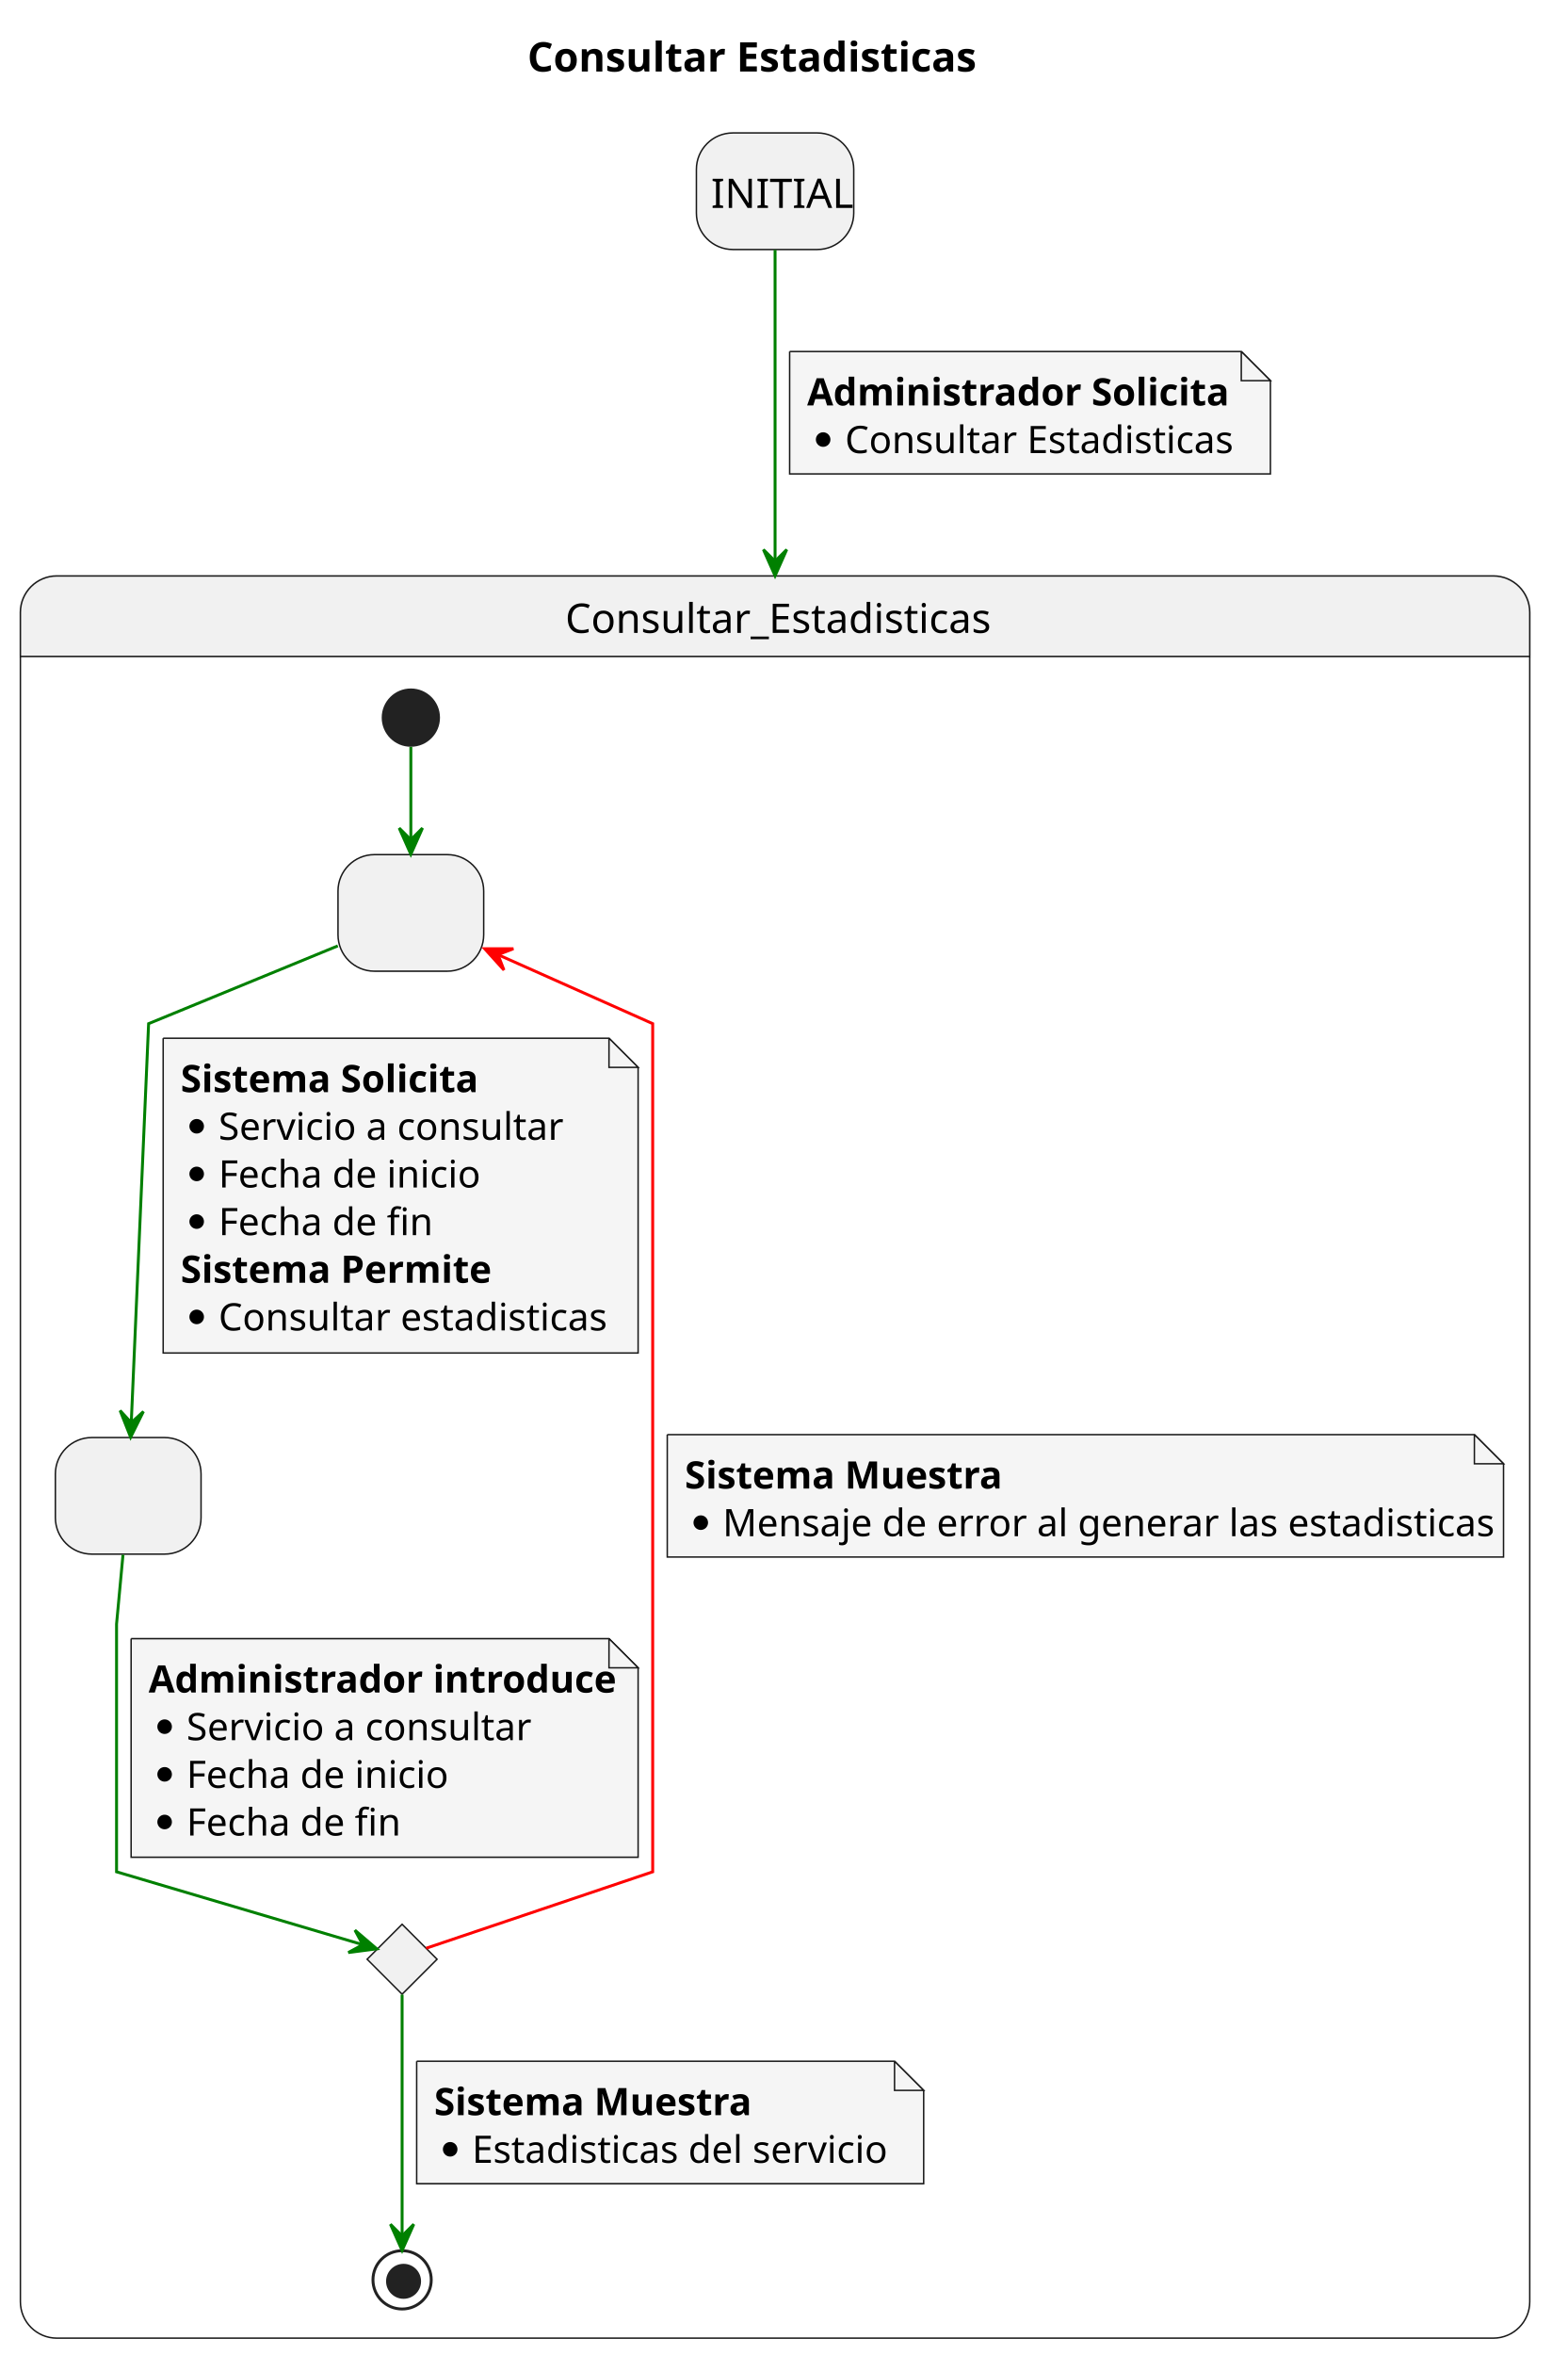
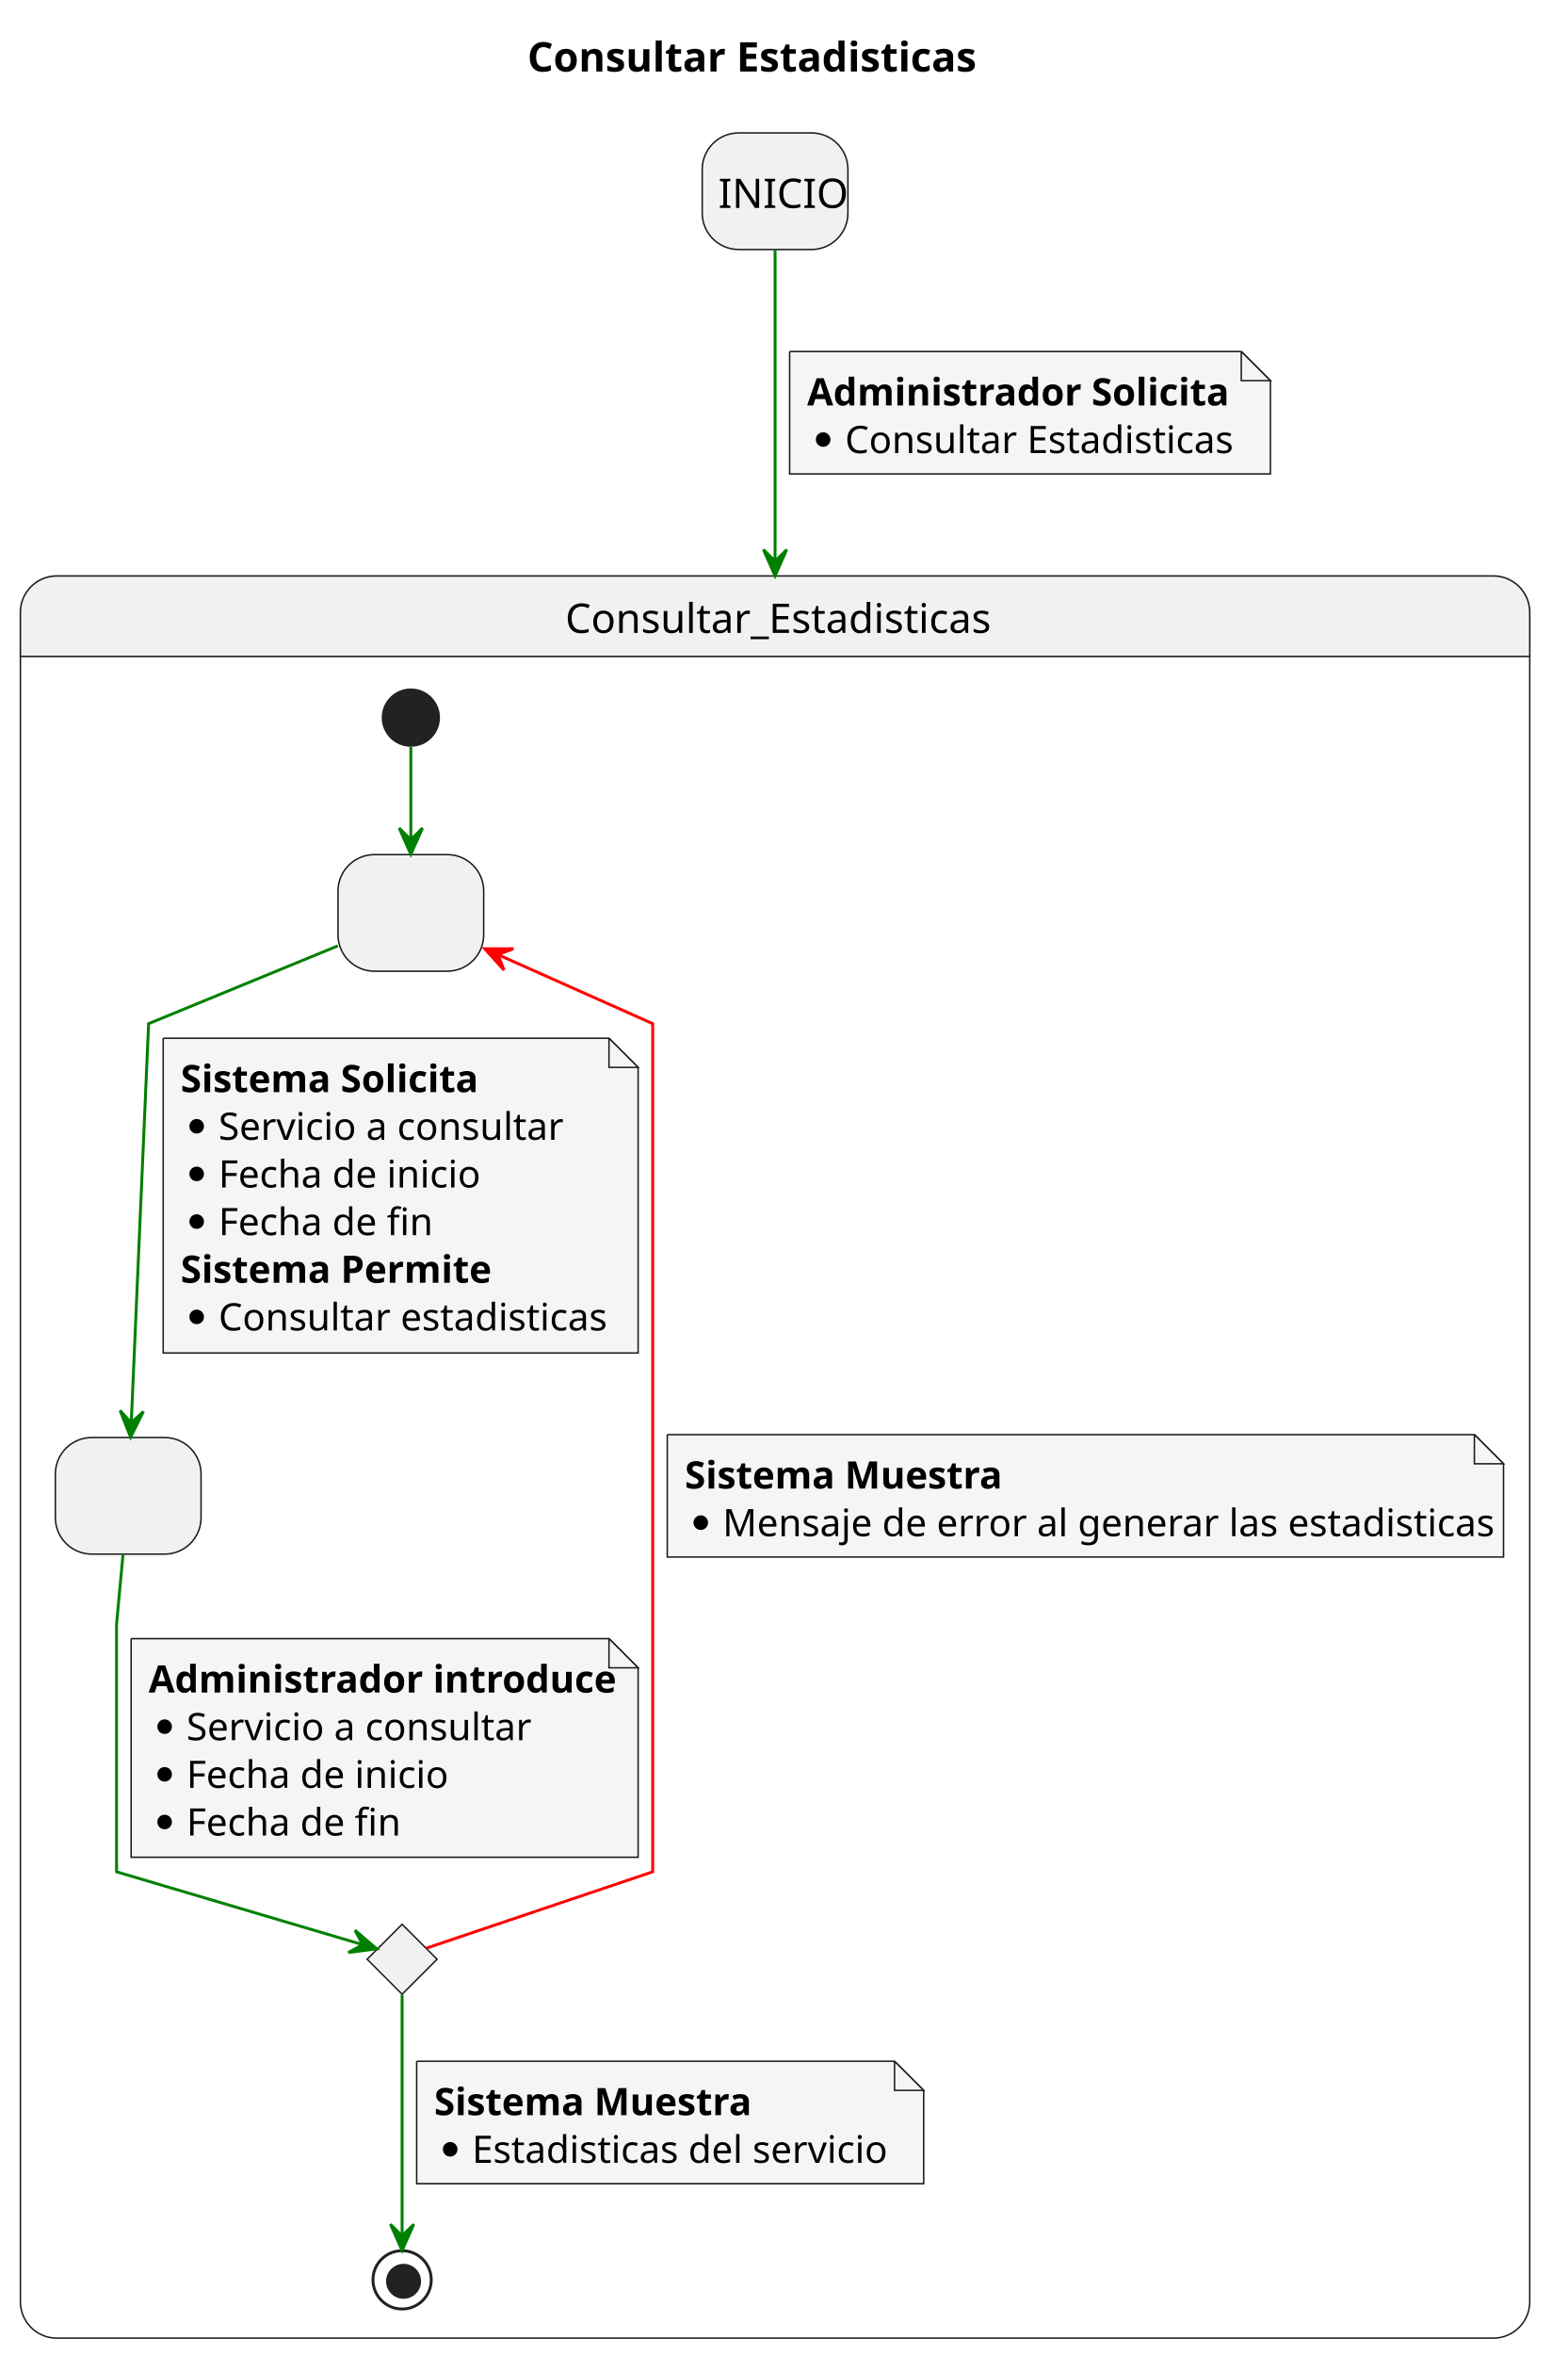
<svg xmlns="http://www.w3.org/2000/svg" contentStyleType="text/css" height="808px" preserveAspectRatio="none" style="width:538px;height:808px;background:#FFFFFF;" version="1.1" viewBox="0 0 538 808" width="538px" zoomAndPan="magnify">
  <defs />
  <g>
    <rect fill="none" height="27.609" id="_title" style="stroke:none;stroke-width:1.0;" width="166" x="176" y="5" />
    <text fill="#000000" font-family="sans-serif" font-size="14" font-weight="bold" lengthAdjust="spacing" textLength="156" x="181" y="24.533">Consultar Estadisticas</text>
-     <rect fill="#F1F1F1" height="40" rx="12.5" ry="12.5" style="stroke:#181818;stroke-width:0.5;" width="54" x="239" y="45.609" />
-     <text fill="#000000" font-family="sans-serif" font-size="14" lengthAdjust="spacing" textLength="44" x="244" y="71.338">INITIAL</text>
+     <rect fill="#F1F1F1" height="40" rx="12.5" ry="12.5" style="stroke:#181818;stroke-width:0.5;" width="50" x="241" y="45.609" />
+     <text fill="#000000" font-family="sans-serif" font-size="14" lengthAdjust="spacing" textLength="39" x="246.5" y="71.338">INICIO</text>
    <path d="M19.5,197.609 L512.5,197.609 A12.5,12.5 0 0 1 525,210.109 L525,225.219 L7,225.219 L7,210.109 A12.5,12.5 0 0 1 19.5,197.609 " fill="#F1F1F1" style="stroke:#F1F1F1;stroke-width:1.0;" />
    <rect fill="none" height="604.609" rx="12.5" ry="12.5" style="stroke:#181818;stroke-width:0.5;" width="518" x="7" y="197.609" />
    <line style="stroke:#181818;stroke-width:0.5;" x1="7" x2="525" y1="225.219" y2="225.219" />
    <text fill="#000000" font-family="sans-serif" font-size="14" lengthAdjust="spacing" textLength="144" x="194" y="217.143">Consultar_Estadisticas</text>
    <rect fill="#F1F1F1" height="40" rx="12.5" ry="12.5" style="stroke:#181818;stroke-width:0.5;" width="50" x="116" y="293.219" />
    <text fill="#000000" font-family="sans-serif" font-size="14" lengthAdjust="spacing" textLength="4" x="139" y="318.947"> </text>
    <rect fill="#F1F1F1" height="40" rx="12.5" ry="12.5" style="stroke:#181818;stroke-width:0.5;" width="50" x="19" y="493.219" />
    <text fill="#000000" font-family="sans-serif" font-size="14" lengthAdjust="spacing" textLength="4" x="42" y="518.947"> </text>
    <g id="elem_4">
      <polygon fill="#F1F1F1" points="138,660.219,150,672.219,138,684.219,126,672.219,138,660.219" style="stroke:#181818;stroke-width:0.5;" />
    </g>
    <ellipse cx="141" cy="246.219" fill="#222222" rx="10" ry="10" style="stroke:none;stroke-width:1.0;" />
    <ellipse cx="138" cy="782.219" fill="none" rx="10" ry="10" style="stroke:#222222;stroke-width:1.0;" />
    <ellipse cx="138.5" cy="782.719" fill="#222222" rx="6" ry="6" style="stroke:none;stroke-width:1.0;" />
    <g id="link_*start*Consultar_Estadisticas_2">
      <path d="M141,256.259 C141,264.409 141,276.779 141,287.819 " fill="none" id="*start*Consultar_Estadisticas-to-2" style="stroke:#008000;stroke-width:1.0;" />
      <polygon fill="#008000" points="141,293.109,145,284.109,141,288.109,137,284.109,141,293.109" style="stroke:#008000;stroke-width:1.0;" />
    </g>
    <g id="link_2_3">
      <path d="M115.93,324.529 C89.3,335.469 51,351.219 51,351.219 C51,351.219 47.02,442.869 45.06,487.869 " fill="none" id="2-to-3" style="stroke:#008000;stroke-width:1.0;" />
      <polygon fill="#008000" points="44.83,493.119,49.212,484.298,45.044,488.123,41.219,483.956,44.83,493.119" style="stroke:#008000;stroke-width:1.0;" />
      <path d="M56,356.219 L56,464.219 L219,464.219 L219,366.219 L209,356.219 L56,356.219 " fill="#F5F5F5" style="stroke:#181818;stroke-width:0.5;" />
      <path d="M209,356.219 L209,366.219 L219,366.219 L209,356.219 " fill="#F5F5F5" style="stroke:#181818;stroke-width:0.5;" />
      <text fill="#000000" font-family="sans-serif" font-size="13" font-weight="bold" lengthAdjust="spacing" textLength="103" x="62" y="374.714">Sistema Solicita</text>
      <ellipse cx="67.5" cy="386.422" fill="#000000" rx="2.5" ry="2.5" style="stroke:#000000;stroke-width:0.0;" />
      <text fill="#000000" font-family="sans-serif" font-size="13" lengthAdjust="spacing" textLength="113" x="75" y="391.065">Servicio a consultar</text>
      <ellipse cx="67.5" cy="402.773" fill="#000000" rx="2.5" ry="2.5" style="stroke:#000000;stroke-width:0.0;" />
      <text fill="#000000" font-family="sans-serif" font-size="13" lengthAdjust="spacing" textLength="88" x="75" y="407.417">Fecha de inicio</text>
      <ellipse cx="67.5" cy="419.125" fill="#000000" rx="2.5" ry="2.5" style="stroke:#000000;stroke-width:0.0;" />
      <text fill="#000000" font-family="sans-serif" font-size="13" lengthAdjust="spacing" textLength="71" x="75" y="423.769">Fecha de fin</text>
      <text fill="#000000" font-family="sans-serif" font-size="13" font-weight="bold" lengthAdjust="spacing" textLength="105" x="62" y="440.12">Sistema Permite</text>
      <ellipse cx="67.5" cy="451.828" fill="#000000" rx="2.5" ry="2.5" style="stroke:#000000;stroke-width:0.0;" />
      <text fill="#000000" font-family="sans-serif" font-size="13" lengthAdjust="spacing" textLength="129" x="75" y="456.472">Consultar estadisticas</text>
    </g>
    <g id="link_3_4">
      <path d="M42.21,533.459 C41.15,544.909 40,557.219 40,557.219 C40,557.219 40,642.219 40,642.219 C40,642.219 97.41,659.209 124.35,667.179 " fill="none" id="3-to-4" style="stroke:#008000;stroke-width:1.0;" />
      <polygon fill="#008000" points="129.3,668.649,121.815,662.248,124.508,667.222,119.533,669.915,129.3,668.649" style="stroke:#008000;stroke-width:1.0;" />
      <path d="M45,562.219 L45,637.219 L219,637.219 L219,572.219 L209,562.219 L45,562.219 " fill="#F5F5F5" style="stroke:#181818;stroke-width:0.5;" />
      <path d="M209,562.219 L209,572.219 L219,572.219 L209,562.219 " fill="#F5F5F5" style="stroke:#181818;stroke-width:0.5;" />
      <text fill="#000000" font-family="sans-serif" font-size="13" font-weight="bold" lengthAdjust="spacing" textLength="153" x="51" y="580.714">Administrador introduce</text>
      <ellipse cx="56.5" cy="592.422" fill="#000000" rx="2.5" ry="2.5" style="stroke:#000000;stroke-width:0.0;" />
      <text fill="#000000" font-family="sans-serif" font-size="13" lengthAdjust="spacing" textLength="113" x="64" y="597.065">Servicio a consultar</text>
      <ellipse cx="56.5" cy="608.773" fill="#000000" rx="2.5" ry="2.5" style="stroke:#000000;stroke-width:0.0;" />
      <text fill="#000000" font-family="sans-serif" font-size="13" lengthAdjust="spacing" textLength="88" x="64" y="613.417">Fecha de inicio</text>
      <ellipse cx="56.5" cy="625.125" fill="#000000" rx="2.5" ry="2.5" style="stroke:#000000;stroke-width:0.0;" />
      <text fill="#000000" font-family="sans-serif" font-size="13" lengthAdjust="spacing" textLength="71" x="64" y="629.769">Fecha de fin</text>
    </g>
    <g id="link_4_*end*Consultar_Estadisticas">
      <path d="M138,684.369 C138,704.149 138,745.309 138,767.059 " fill="none" id="4-to-*end*Consultar_Estadisticas" style="stroke:#008000;stroke-width:1.0;" />
      <polygon fill="#008000" points="138,772.139,142,763.139,138,767.139,134,763.139,138,772.139" style="stroke:#008000;stroke-width:1.0;" />
      <path d="M143,707.219 L143,749.219 L317,749.219 L317,717.219 L307,707.219 L143,707.219 " fill="#F5F5F5" style="stroke:#181818;stroke-width:0.5;" />
      <path d="M307,707.219 L307,717.219 L317,717.219 L307,707.219 " fill="#F5F5F5" style="stroke:#181818;stroke-width:0.5;" />
      <text fill="#000000" font-family="sans-serif" font-size="13" font-weight="bold" lengthAdjust="spacing" textLength="105" x="149" y="725.714">Sistema Muestra</text>
      <ellipse cx="154.5" cy="737.422" fill="#000000" rx="2.5" ry="2.5" style="stroke:#000000;stroke-width:0.0;" />
      <text fill="#000000" font-family="sans-serif" font-size="13" lengthAdjust="spacing" textLength="140" x="162" y="742.065">Estadisticas del servicio</text>
    </g>
    <g id="link_4_2">
      <path d="M146.25,668.439 C167.77,661.179 224,642.219 224,642.219 C224,642.219 224,351.219 224,351.219 C224,351.219 194.79,338.199 171.02,327.599 " fill="none" id="4-to-2" style="stroke:#FF0000;stroke-width:1.0;" />
      <polygon fill="#FF0000" points="166.35,325.519,172.954,332.825,170.92,327.547,176.199,325.513,166.35,325.519" style="stroke:#FF0000;stroke-width:1.0;" />
      <path d="M229,492.219 L229,534.219 L516,534.219 L516,502.219 L506,492.219 L229,492.219 " fill="#F5F5F5" style="stroke:#181818;stroke-width:0.5;" />
      <path d="M506,492.219 L506,502.219 L516,502.219 L506,492.219 " fill="#F5F5F5" style="stroke:#181818;stroke-width:0.5;" />
      <text fill="#000000" font-family="sans-serif" font-size="13" font-weight="bold" lengthAdjust="spacing" textLength="105" x="235" y="510.714">Sistema Muestra</text>
      <ellipse cx="240.5" cy="522.422" fill="#000000" rx="2.5" ry="2.5" style="stroke:#000000;stroke-width:0.0;" />
      <text fill="#000000" font-family="sans-serif" font-size="13" lengthAdjust="spacing" textLength="253" x="248" y="527.065">Mensaje de error al generar las estadisticas</text>
    </g>
    <g id="link_startState_Consultar_Estadisticas">
      <path d="M266,85.749 C266,107.799 266,146.899 266,192.539 " fill="none" id="startState-to-Consultar_Estadisticas" style="stroke:#008000;stroke-width:1.0;" />
      <polygon fill="#008000" points="266,197.559,270,188.559,266,192.559,262,188.559,266,197.559" style="stroke:#008000;stroke-width:1.0;" />
      <path d="M271,120.609 L271,162.609 L436,162.609 L436,130.609 L426,120.609 L271,120.609 " fill="#F5F5F5" style="stroke:#181818;stroke-width:0.5;" />
      <path d="M426,120.609 L426,130.609 L436,130.609 L426,120.609 " fill="#F5F5F5" style="stroke:#181818;stroke-width:0.5;" />
      <text fill="#000000" font-family="sans-serif" font-size="13" font-weight="bold" lengthAdjust="spacing" textLength="141" x="277" y="139.105">Administrador Solicita</text>
      <ellipse cx="282.5" cy="150.812" fill="#000000" rx="2.5" ry="2.5" style="stroke:#000000;stroke-width:0.0;" />
      <text fill="#000000" font-family="sans-serif" font-size="13" lengthAdjust="spacing" textLength="131" x="290" y="155.456">Consultar Estadisticas</text>
    </g>
  </g>
</svg>
